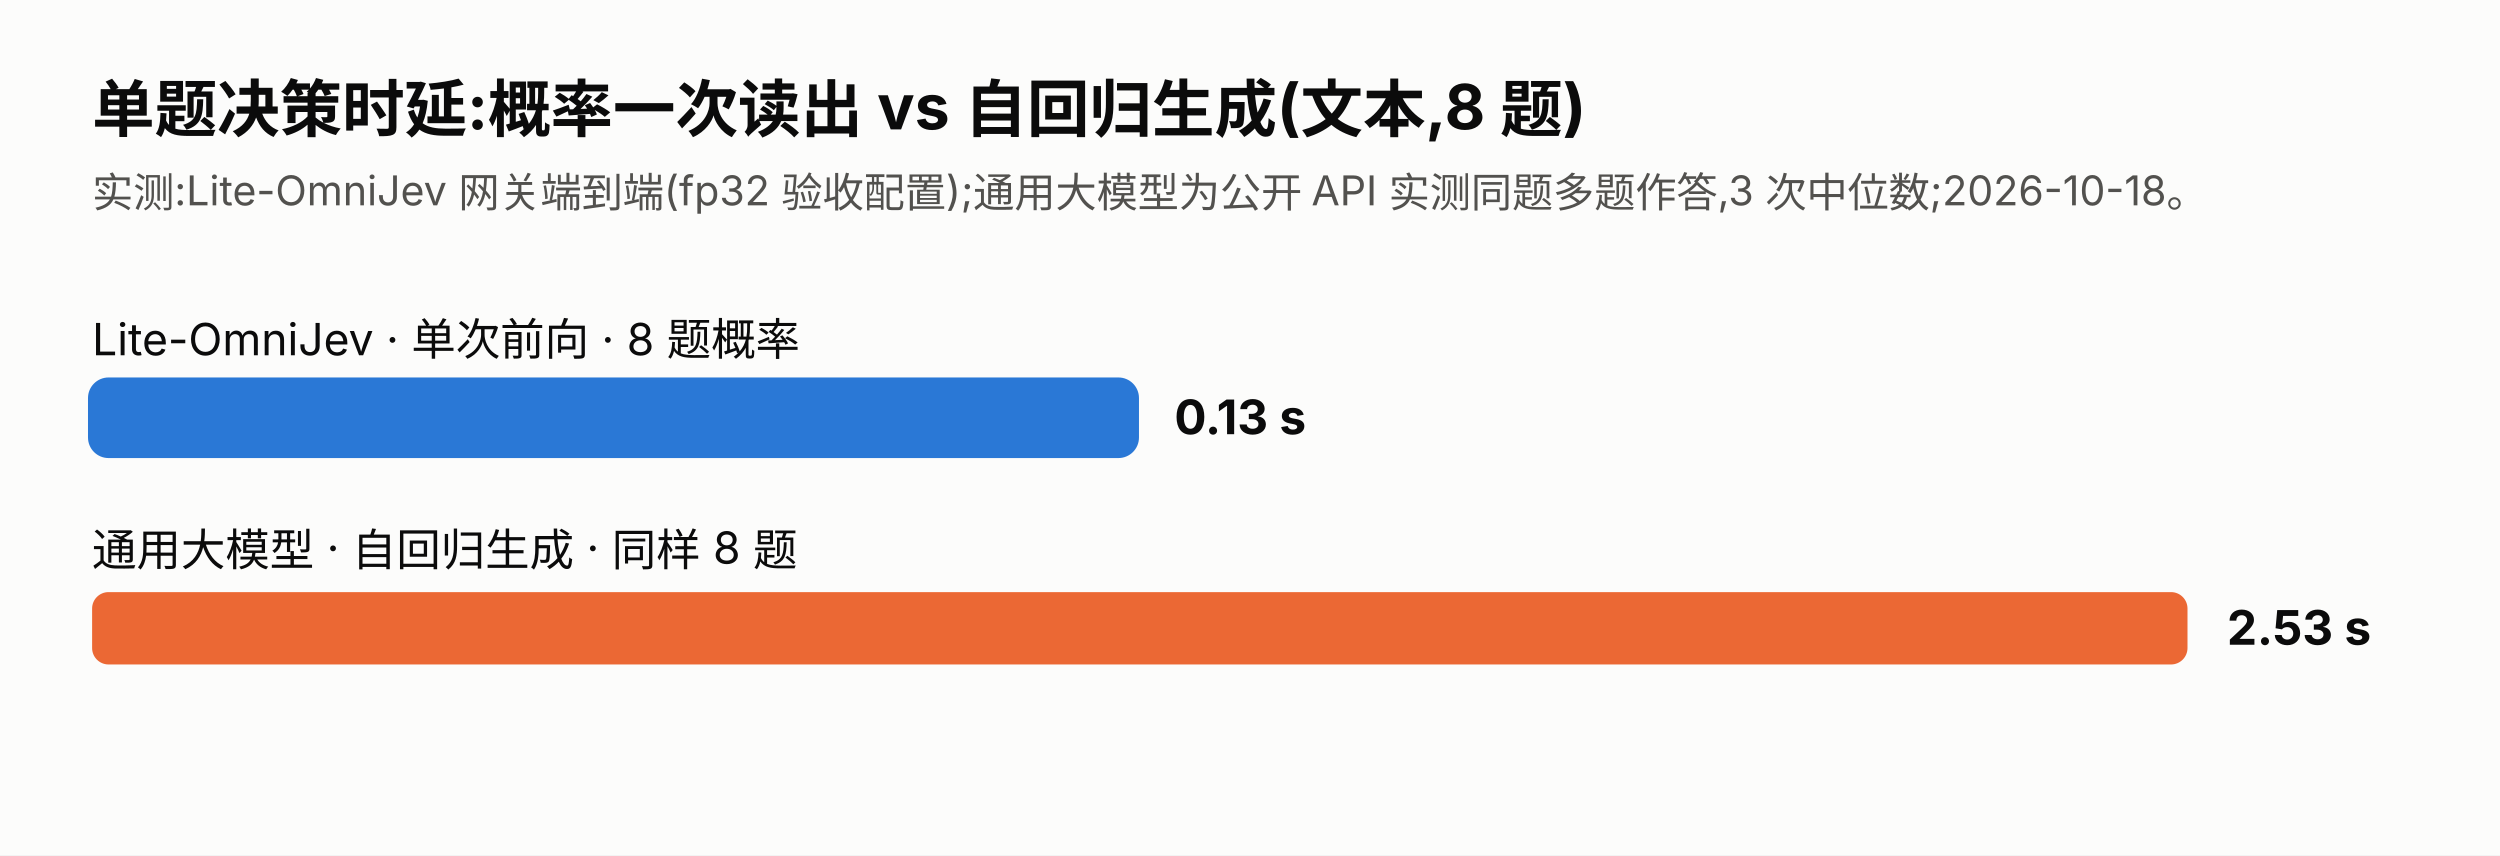
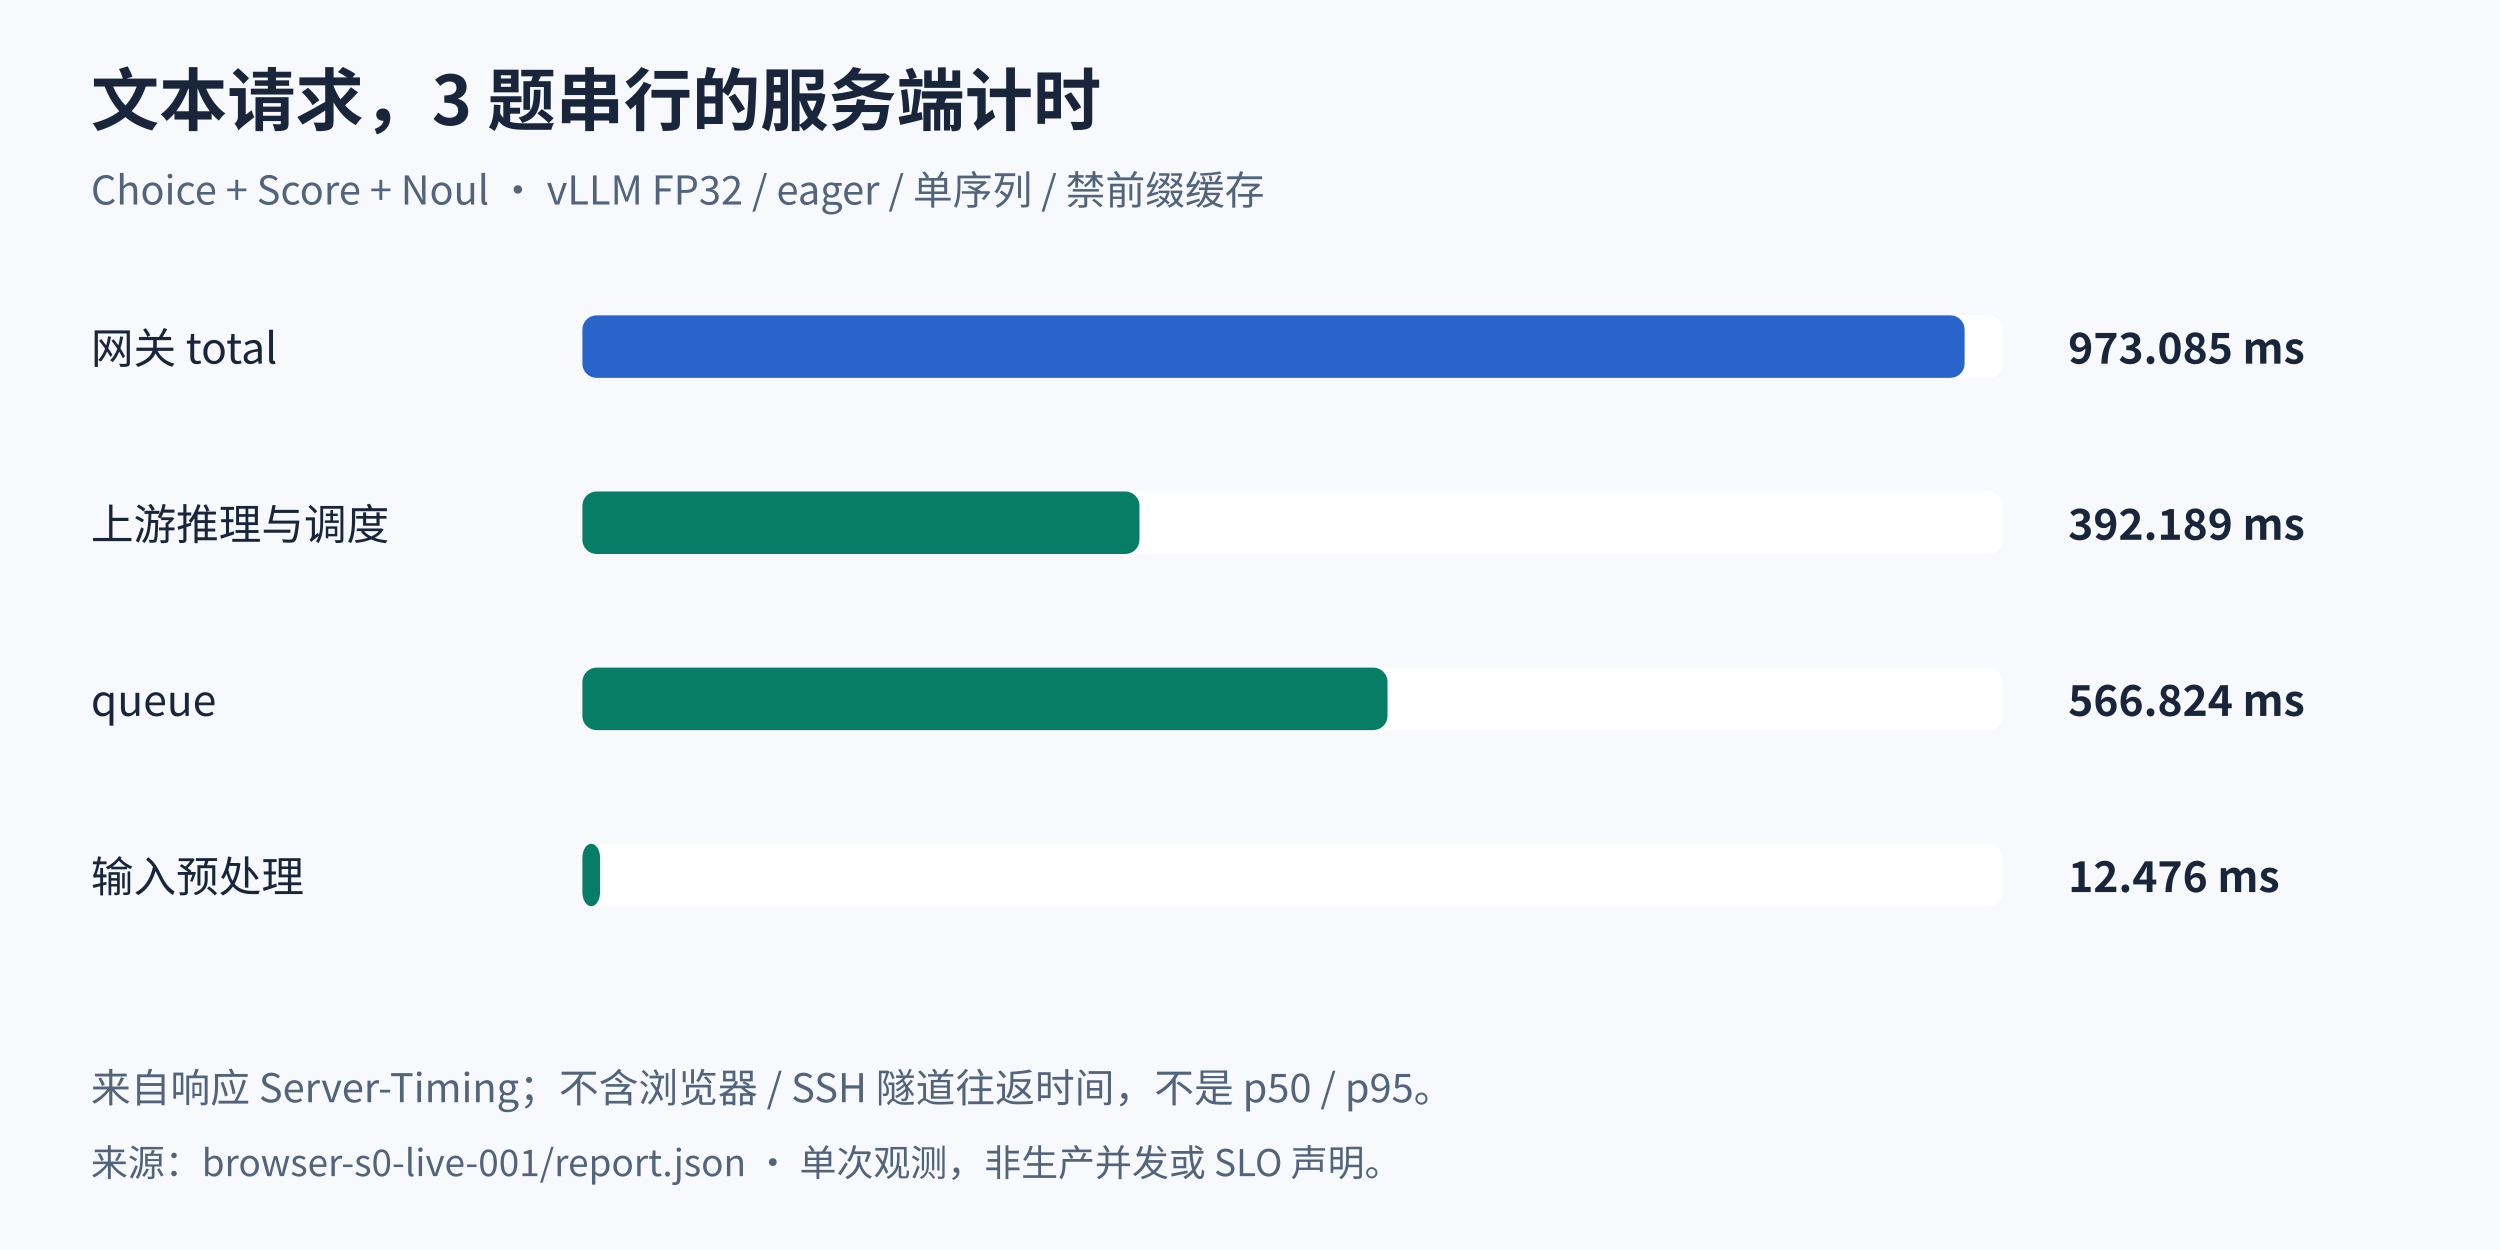
- <svg xmlns="http://www.w3.org/2000/svg" width="760" height="260" viewBox="0 0 760 260" font-family="-apple-system,'PingFang SC',sans-serif">
-   <rect width="760" height="260" fill="#fcfcfb" />
-   <text x="28" y="40" font-size="19" font-weight="700" fill="#0b0b0b">单题决策时延:概率一次读出 vs 自回归生成(文本,8 题)</text>
-   <text x="28" y="63" font-size="12.5" fill="#52514e">实测:Lite-OmniJev 网关端到端(fp32 验收配置);通用大模型为公开 API 实测同题多题作答,3 次中位数;2026-10-18。</text>
-   <text x="28" y="108" font-size="13.5" fill="#0b0b0b">Lite-OmniJev · 单次前向 · 8 题概率</text>
-   <rect x="28" y="116" width="317" height="22" rx="5" fill="#2a78d6" stroke="#2a78d6" stroke-width="2.5" />
-   <text x="357" y="132" font-size="14.5" font-weight="700" fill="#0b0b0b">0.13 s<tspan font-size="11.5" fill="#52514e" />
-   </text>
-   <text x="28" y="172" font-size="13.5" fill="#0b0b0b">通用大模型 · 自回归生成 · 同样 8 题</text>
-   <rect x="28" y="180" width="637" height="22" rx="5" fill="#eb6834" />
-   <text x="677" y="196" font-size="14.5" font-weight="700" fill="#0b0b0b">2.53 s<tspan font-size="11.5" fill="#52514e" />
-   </text>
+ <svg xmlns="http://www.w3.org/2000/svg" width="880" height="440" viewBox="0 0 880 440" font-family="-apple-system,BlinkMacSystemFont,PingFang SC,Noto Sans CJK SC,sans-serif">
+   <rect x="0" y="0" width="880" height="440" rx="0" fill="#f7f9fc" />
+   <text x="32" y="44" fill="#18253b" font-size="24" font-weight="700">文本请求，3 题串行的服务端计时</text>
+   <text x="32" y="72" fill="#52647c" font-size="14" font-weight="400">Choice + Score + Noul · vLLM FP32 / eager / 单序列 / 禁前缀缓存</text>
+   <text x="32" y="128" fill="#18253b" font-size="15" font-weight="400">网关 total</text>
+   <rect x="205" y="111" width="500" height="22" rx="5" fill="#ffffff" />
+   <rect x="205" y="111" width="486.543" height="22" rx="5" fill="#2864ca" />
+   <text x="728" y="128" fill="#18253b" font-size="15" font-weight="600">973.085 ms</text>
+   <text x="32" y="190" fill="#18253b" font-size="15" font-weight="400">上游推理与调度</text>
+   <rect x="205" y="173" width="500" height="22" rx="5" fill="#ffffff" />
+   <rect x="205" y="173" width="196.095" height="22" rx="5" fill="#087d65" />
+   <text x="728" y="190" fill="#18253b" font-size="15" font-weight="600">392.189 ms</text>
+   <text x="32" y="252" fill="#18253b" font-size="15" font-weight="400">queue</text>
+   <rect x="205" y="235" width="500" height="22" rx="5" fill="#ffffff" />
+   <rect x="205" y="235" width="283.412" height="22" rx="5" fill="#087d65" />
+   <text x="728" y="252" fill="#18253b" font-size="15" font-weight="600">566.824 ms</text>
+   <text x="32" y="314" fill="#18253b" font-size="15" font-weight="400">输入预处理</text>
+   <rect x="205" y="297" width="500" height="22" rx="5" fill="#ffffff" />
+   <rect x="205" y="297" width="6.238" height="22" rx="5" fill="#087d65" />
+   <text x="728" y="314" fill="#18253b" font-size="15" font-weight="600">12.476 ms</text>
+   <text x="32" y="388" fill="#52647c" font-size="14" font-weight="400">来自响应 Server-Timing；不含浏览器 / SSH 隧道往返时间，不是 p50 / p95。</text>
+   <text x="32" y="414" fill="#52647c" font-size="13" font-weight="400">来源：browser-s0-live-001/report.json · 单次观测，非生产并发或 SLO 声明。</text>
</svg>
